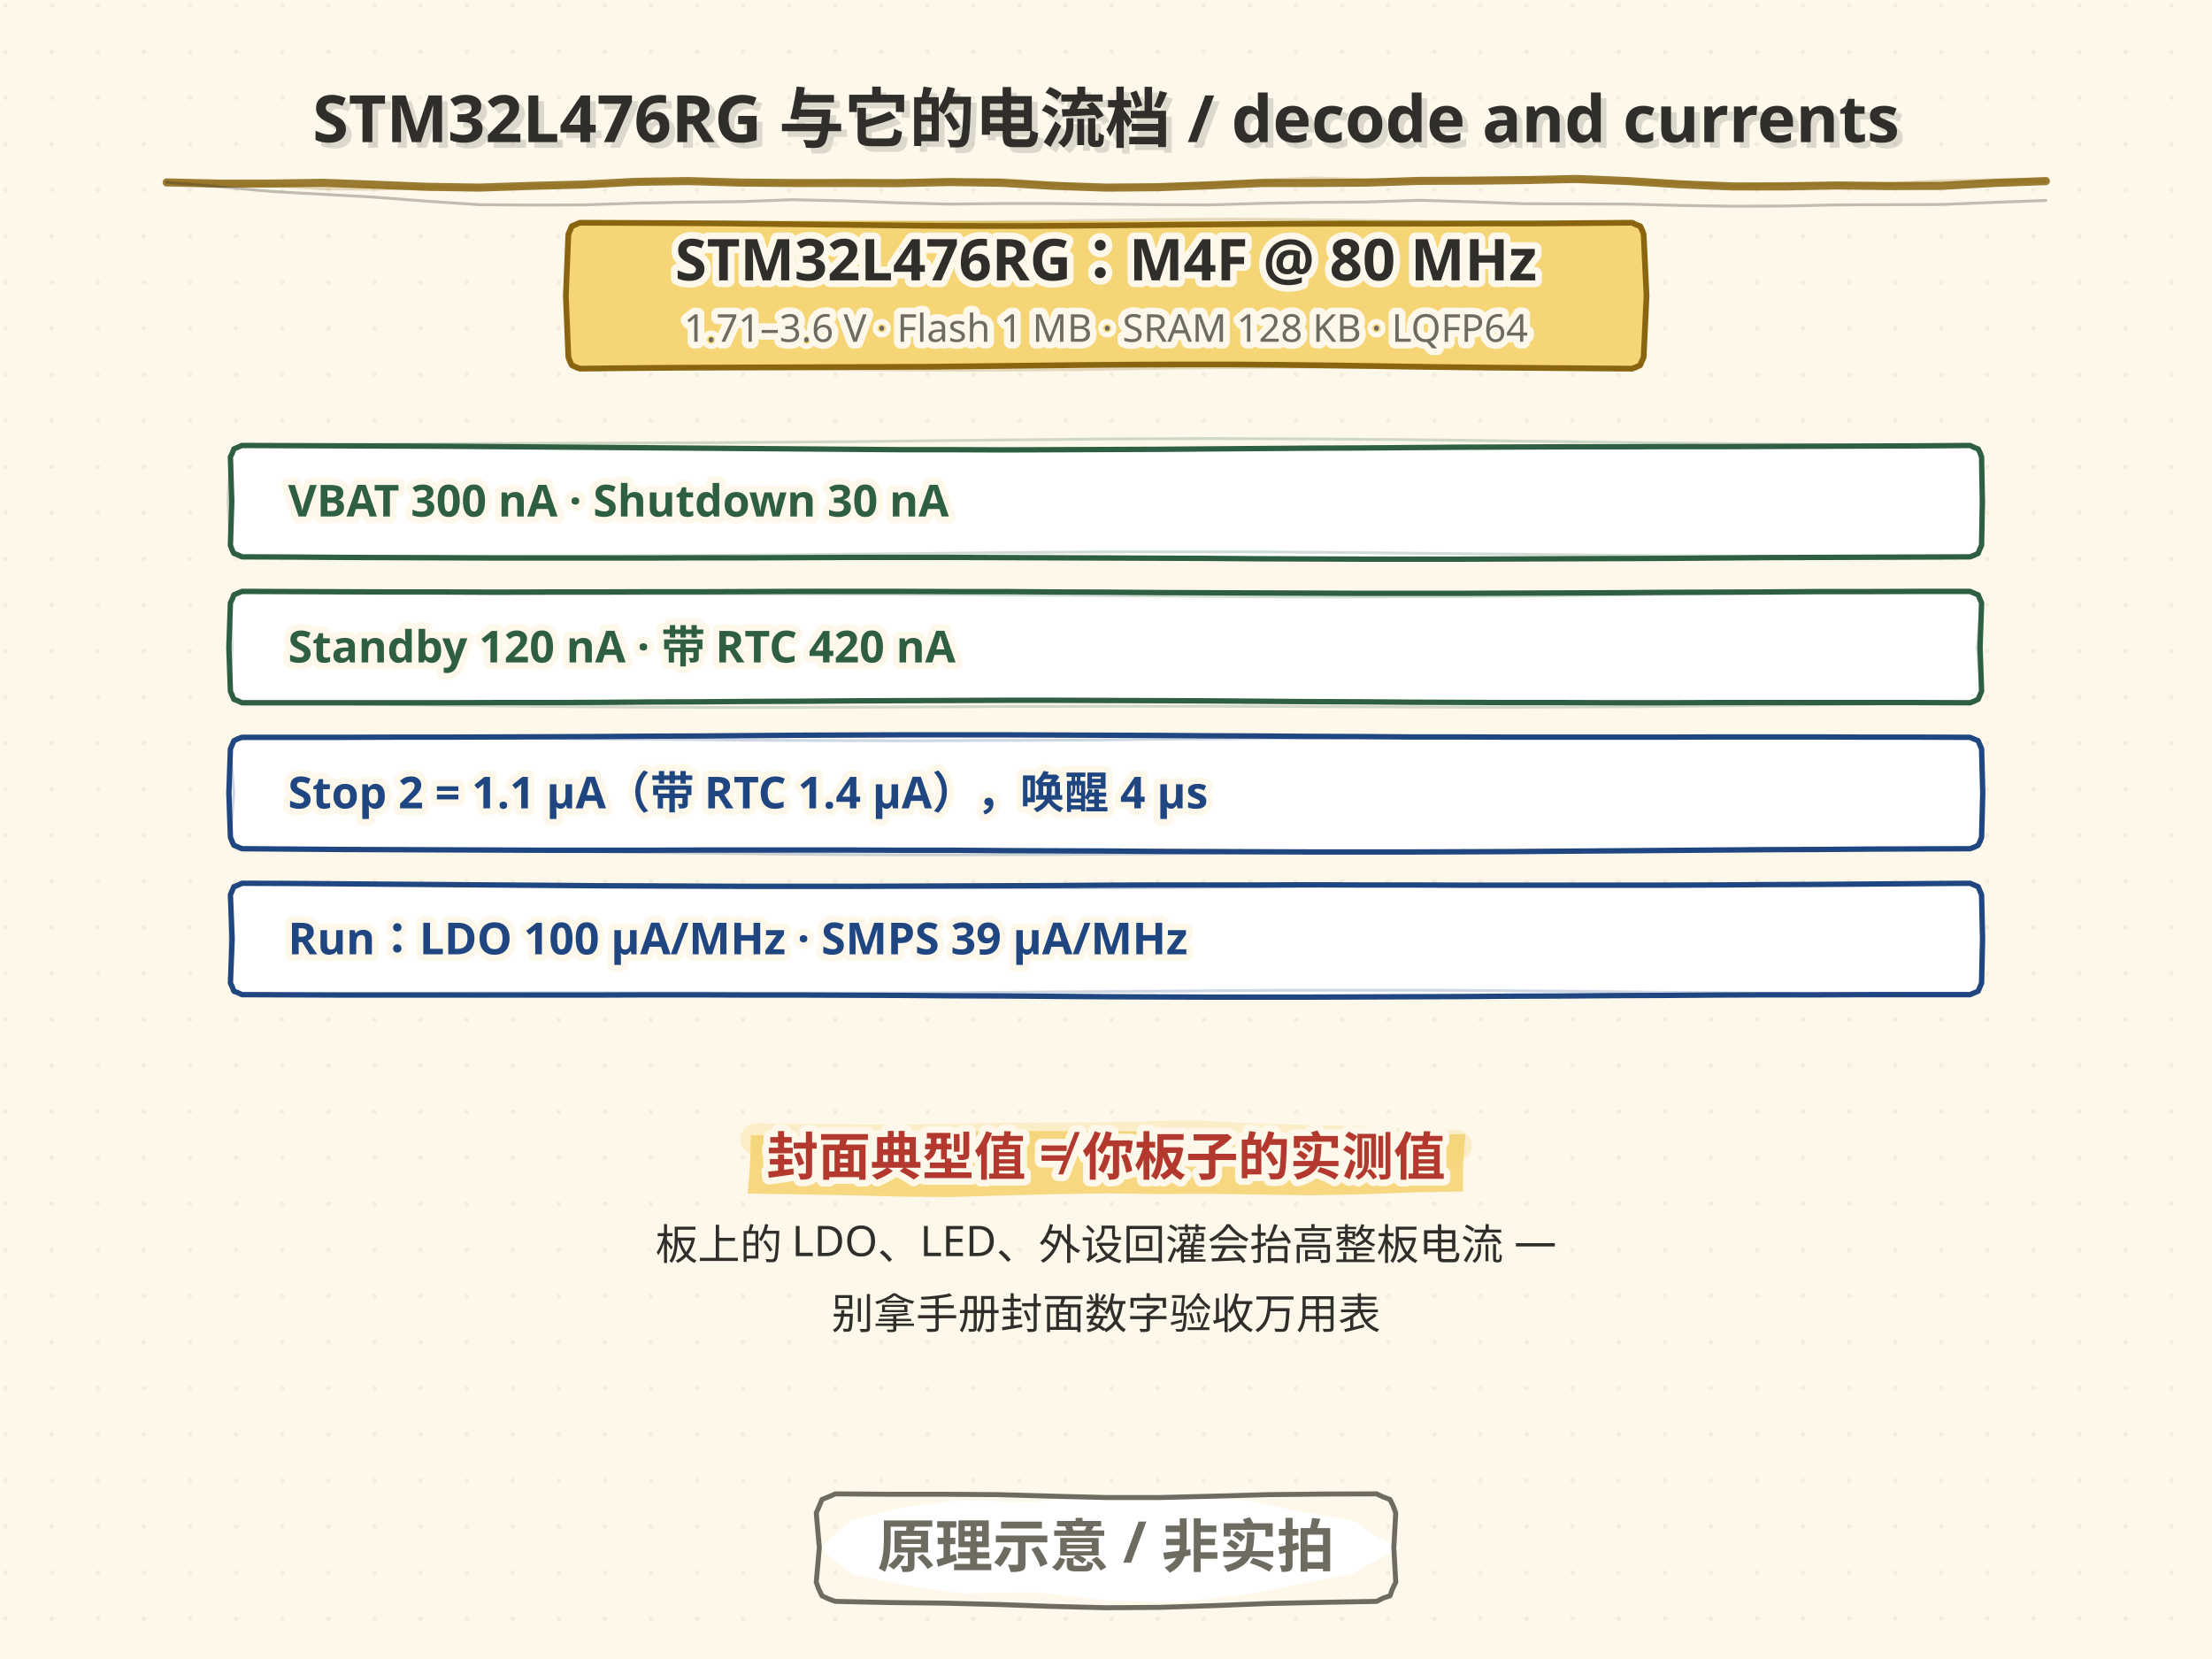
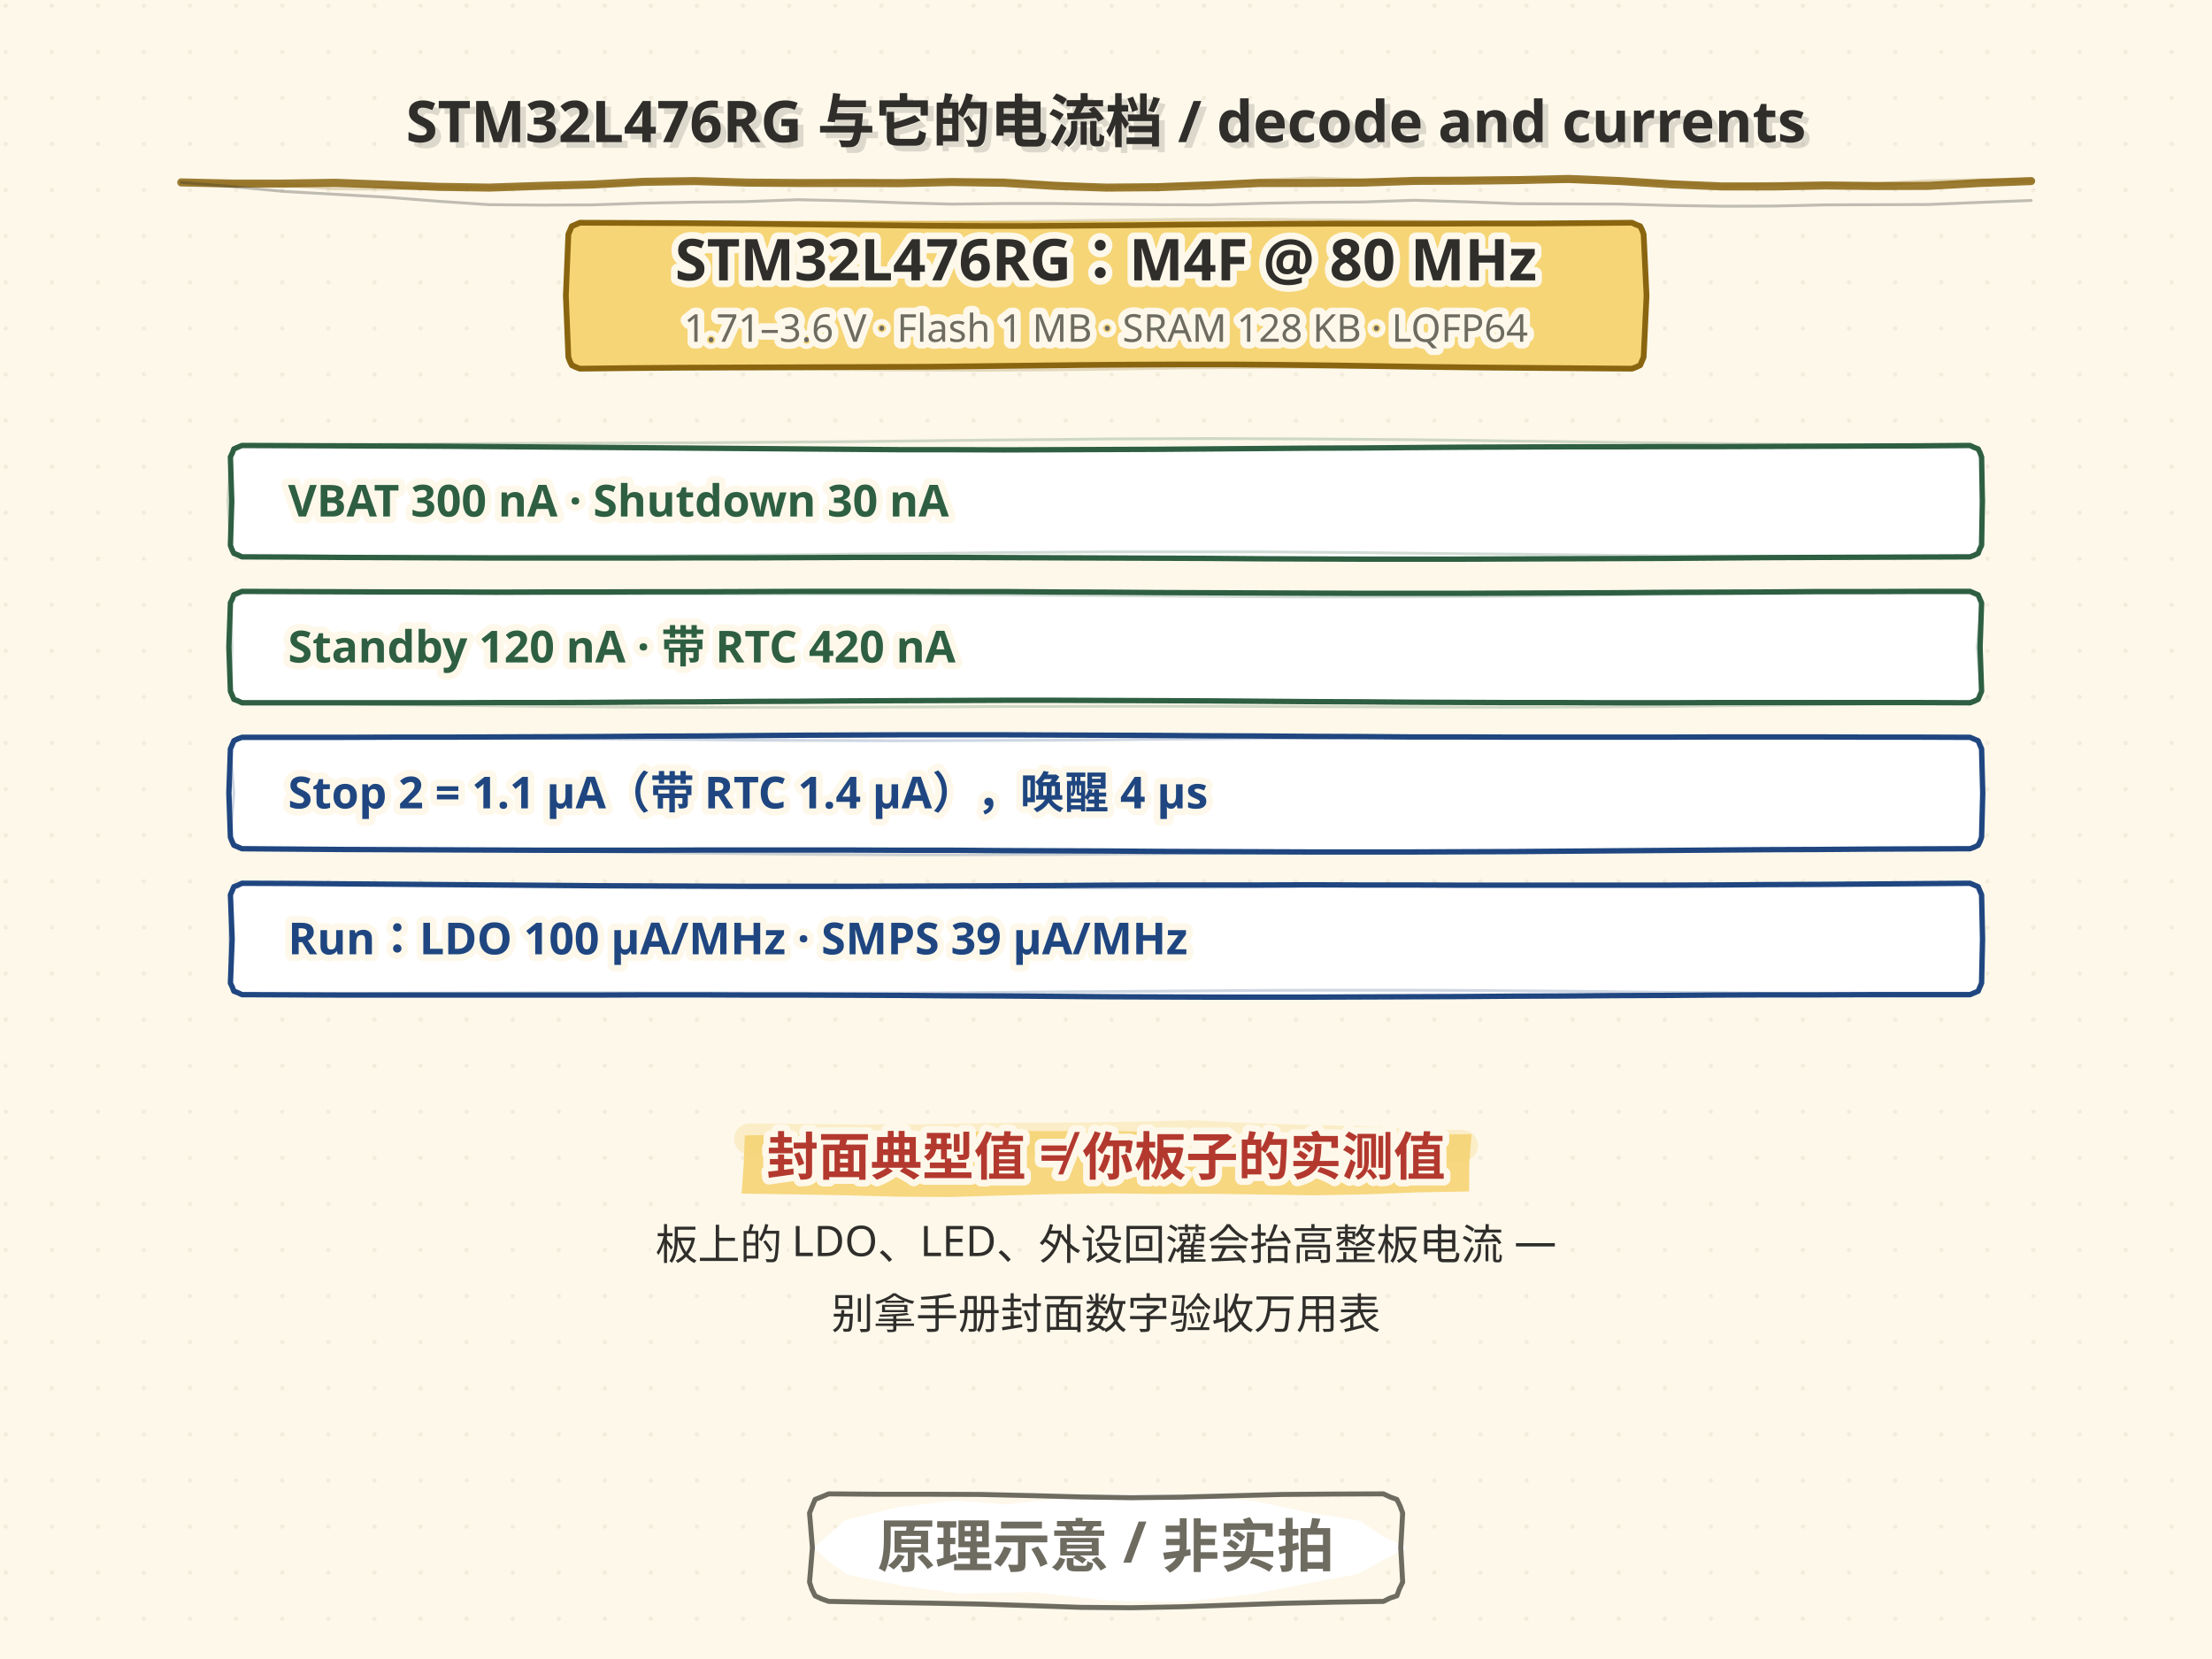
<svg xmlns="http://www.w3.org/2000/svg" width="1152" height="864" viewBox="0 0 1152 864">
  <style>text{dominant-baseline:alphabetic} .t-halo{paint-order:stroke;stroke:#FDF8EA;stroke-width:7px; stroke-linejoin:round}</style>
  <defs>
    <pattern id="dotgrid" width="24" height="24" patternUnits="userSpaceOnUse">
      <circle cx="3" cy="3" r="1.1" fill="#DED4BE" />
    </pattern>
  </defs>
  <rect width="1152" height="864" fill="#FDF8EA" />
  <rect width="1152" height="864" fill="url(#dotgrid)" opacity="0.36" />
  <path d="M296.0 124.0 L297.1 121.1 L298.3 118.3 L298.3 118.3 L301.2 117.2 L304.0 116.0 L304.0 116.0 L331.2 115.8 L358.4 115.5 L385.6 115.3 L412.8 115.1 L440.0 115.0 L467.2 115.0 L494.4 115.1 L521.6 115.2 L548.8 115.3 L576.0 115.3 L603.2 115.2 L630.4 115.2 L657.6 115.1 L684.8 115.0 L712.0 115.0 L739.2 115.1 L766.4 115.3 L793.6 115.5 L820.8 115.8 L848.0 116.0 L848.0 116.0 L850.8 117.3 L853.7 118.3 L853.7 118.3 L855.0 121.1 L856.0 124.0 L856.0 124.0 L856.4 154.0 L856.0 184.0 L856.0 184.0 L854.8 186.8 L853.7 189.7 L853.7 189.7 L850.8 190.8 L848.0 192.0 L848.0 192.0 L820.8 191.9 L793.6 191.9 L766.4 191.9 L739.2 191.8 L712.0 191.7 L684.8 191.5 L657.6 191.2 L630.4 191.0 L603.2 190.9 L576.0 190.8 L548.8 190.9 L521.6 191.0 L494.4 191.3 L467.2 191.5 L440.0 191.7 L412.8 191.8 L385.6 191.9 L358.4 191.9 L331.2 191.9 L304.0 192.0 L304.0 192.0 L301.1 190.9 L298.3 189.7 L298.3 189.7 L297.2 186.8 L296.0 184.0 L296.0 184.0 L295.6 154.0 L296.0 124.0" fill="#F6D576" />
  <path d="M296.0 122.0 L296.9 119.9 L297.8 117.8 L297.8 117.8 L299.9 116.9 L302.0 116.0 L302.0 116.0 L328.1 116.1 L354.2 116.2 L380.3 116.4 L406.4 116.7 L432.5 117.0 L458.6 117.3 L484.7 117.6 L510.8 117.7 L536.9 117.7 L563.0 117.5 L589.0 117.3 L615.1 117.0 L641.2 116.8 L667.3 116.6 L693.4 116.5 L719.5 116.5 L745.6 116.5 L771.7 116.4 L797.8 116.4 L823.9 116.2 L850.0 116.0 L850.0 116.0 L852.1 117.0 L854.2 117.8 L854.2 117.8 L855.2 119.8 L856.0 122.0 L856.0 122.0 L857.5 154.0 L856.0 186.0 L856.0 186.0 L855.1 188.1 L854.2 190.2 L854.2 190.2 L852.1 191.2 L850.0 192.0 L850.0 192.0 L823.9 191.8 L797.8 191.6 L771.7 191.4 L745.6 191.1 L719.5 190.7 L693.4 190.3 L667.3 190.0 L641.2 189.8 L615.1 189.8 L589.0 189.9 L563.0 190.1 L536.9 190.4 L510.8 190.7 L484.7 191.0 L458.6 191.1 L432.5 191.2 L406.4 191.3 L380.3 191.4 L354.2 191.5 L328.1 191.7 L302.0 192.0 L302.0 192.0 L299.9 191.2 L297.8 190.2 L297.8 190.2 L296.8 188.2 L296.0 186.0 L296.0 186.0 L294.7 154.0 L296.0 122.0" fill="none" stroke="#8A6510" stroke-width="3.0" stroke-linecap="round" stroke-linejoin="round" opacity="1.0" />
  <path d="M296.0 122.0 L296.9 119.9 L297.8 117.8 L297.8 117.8 L299.9 116.9 L302.0 116.0 L302.0 116.0 L328.1 115.8 L354.2 115.7 L380.3 115.7 L406.4 115.7 L432.5 115.9 L458.6 115.9 L484.7 115.8 L510.8 115.6 L536.9 115.3 L563.0 114.9 L589.0 114.6 L615.1 114.3 L641.2 114.2 L667.3 114.3 L693.4 114.6 L719.5 115.0 L745.6 115.3 L771.7 115.7 L797.8 115.9 L823.9 116.0 L850.0 116.0 L850.0 116.0 L852.2 116.8 L854.2 117.8 L854.2 117.8 L855.2 119.8 L856.0 122.0 L856.0 122.0 L857.1 154.0 L856.0 186.0 L856.0 186.0 L855.2 188.1 L854.2 190.2 L854.2 190.2 L852.2 191.2 L850.0 192.0 L850.0 192.0 L823.9 192.1 L797.8 192.0 L771.7 191.9 L745.6 191.7 L719.5 191.4 L693.4 191.3 L667.3 191.2 L641.2 191.4 L615.1 191.6 L589.0 192.0 L563.0 192.4 L536.9 192.6 L510.8 192.8 L484.7 192.7 L458.6 192.6 L432.5 192.3 L406.4 192.1 L380.3 191.9 L354.2 191.8 L328.1 191.9 L302.0 192.0 L302.0 192.0 L299.9 191.1 L297.8 190.2 L297.8 190.2 L296.8 188.1 L296.0 186.0 L296.0 186.0 L294.9 154.0 L296.0 122.0" fill="none" stroke="#8A6510" stroke-width="1.56" stroke-linecap="round" stroke-linejoin="round" opacity="0.22" />
  <text x="576.0" y="146" font-family="'Segoe Print','STKaiti','KaiTi','Microsoft YaHei','PingFang SC',sans-serif" font-size="30" font-weight="bold" text-anchor="middle" fill="#2F2E2B" class="t-halo">STM32L476RG：M4F @ 80 MHz</text>
  <text x="576.0" y="178" font-family="'Segoe Print','STKaiti','KaiTi','Microsoft YaHei','PingFang SC',sans-serif" font-size="20" text-anchor="middle" fill="#6E6B60" class="t-halo">1.71–3.6 V · Flash 1 MB · SRAM 128 KB · LQFP64</text>
  <path d="M120.0 238.0 L121.0 235.9 L121.8 233.8 L121.8 233.8 L123.9 232.9 L126.0 232.0 L126.0 232.0 L152.5 232.1 L178.9 232.2 L205.4 232.3 L231.9 232.4 L258.4 232.6 L284.8 232.8 L311.3 233.0 L337.8 233.2 L364.2 233.4 L390.7 233.6 L417.2 233.8 L443.6 234.0 L470.1 234.2 L496.6 234.2 L523.1 234.3 L549.5 234.2 L576.0 234.1 L602.5 234.0 L628.9 233.8 L655.4 233.6 L681.9 233.4 L708.4 233.3 L734.8 233.1 L761.3 232.9 L787.8 232.8 L814.2 232.7 L840.7 232.7 L867.2 232.6 L893.6 232.6 L920.1 232.5 L946.6 232.4 L973.1 232.3 L999.5 232.2 L1026.0 232.0 L1026.0 232.0 L1028.1 233.0 L1030.2 233.8 L1030.2 233.8 L1031.2 235.8 L1032.0 238.0 L1032.0 238.0 L1032.4 261.0 L1032.0 284.0 L1032.0 284.0 L1031.0 286.1 L1030.2 288.2 L1030.2 288.2 L1028.1 289.2 L1026.0 290.0 L1026.0 290.0 L999.5 290.1 L973.1 290.2 L946.6 290.3 L920.1 290.4 L893.6 290.6 L867.2 290.8 L840.7 290.9 L814.2 291.0 L787.8 291.1 L761.3 291.2 L734.8 291.2 L708.4 291.2 L681.9 291.1 L655.4 291.0 L628.9 290.8 L602.5 290.7 L576.0 290.6 L549.5 290.5 L523.1 290.4 L496.6 290.3 L470.1 290.3 L443.6 290.3 L417.2 290.4 L390.7 290.5 L364.2 290.5 L337.8 290.6 L311.3 290.6 L284.8 290.6 L258.4 290.6 L231.9 290.5 L205.4 290.4 L178.9 290.3 L152.5 290.1 L126.0 290.0 L126.0 290.0 L123.9 289.0 L121.8 288.2 L121.8 288.2 L120.8 286.2 L120.0 284.0 L120.0 284.0 L120.7 261.0 L120.0 238.0" fill="#FFFFFF" stroke="#2E5F42" stroke-width="2.8" stroke-linecap="round" stroke-linejoin="round" opacity="1.0" />
  <path d="M120.0 238.0 L120.7 235.8 L121.8 233.8 L121.8 233.8 L123.9 232.9 L126.0 232.0 L126.0 232.0 L152.5 231.7 L178.9 231.5 L205.4 231.3 L231.9 231.1 L258.4 231.0 L284.8 230.9 L311.3 230.8 L337.8 230.7 L364.2 230.6 L390.7 230.4 L417.2 230.2 L443.6 230.0 L470.1 229.7 L496.6 229.4 L523.1 229.1 L549.5 228.9 L576.0 228.6 L602.5 228.5 L628.9 228.4 L655.4 228.5 L681.9 228.6 L708.4 228.8 L734.8 229.0 L761.3 229.3 L787.8 229.7 L814.2 230.0 L840.7 230.4 L867.2 230.7 L893.6 231.0 L920.1 231.3 L946.6 231.5 L973.1 231.7 L999.5 231.8 L1026.0 232.0 L1026.0 232.0 L1028.0 233.1 L1030.2 233.8 L1030.2 233.8 L1031.2 235.9 L1032.0 238.0 L1032.0 238.0 L1033.1 261.0 L1032.0 284.0 L1032.0 284.0 L1031.2 286.1 L1030.2 288.2 L1030.2 288.2 L1028.1 289.2 L1026.0 290.0 L1026.0 290.0 L999.5 289.9 L973.1 289.8 L946.6 289.8 L920.1 289.7 L893.6 289.5 L867.2 289.4 L840.7 289.2 L814.2 288.9 L787.8 288.6 L761.3 288.4 L734.8 288.1 L708.4 287.8 L681.9 287.6 L655.4 287.4 L628.9 287.4 L602.5 287.4 L576.0 287.4 L549.5 287.6 L523.1 287.8 L496.6 288.1 L470.1 288.4 L443.6 288.6 L417.2 288.9 L390.7 289.1 L364.2 289.3 L337.8 289.4 L311.3 289.5 L284.8 289.5 L258.4 289.6 L231.9 289.6 L205.4 289.6 L178.9 289.7 L152.5 289.8 L126.0 290.0 L126.0 290.0 L123.8 289.3 L121.8 288.2 L121.8 288.2 L120.8 286.2 L120.0 284.0 L120.0 284.0 L118.7 261.0 L120.0 238.0" fill="none" stroke="#2E5F42" stroke-width="1.46" stroke-linecap="round" stroke-linejoin="round" opacity="0.22" />
  <text x="150" y="269" font-family="'Segoe Print','STKaiti','KaiTi','Microsoft YaHei','PingFang SC',sans-serif" font-size="23" font-weight="bold" fill="#2E5F42" class="t-halo">VBAT 300 nA · Shutdown 30 nA</text>
  <path d="M120.0 314.0 L121.0 311.9 L121.8 309.8 L121.8 309.8 L123.9 308.9 L126.0 308.0 L126.0 308.0 L152.5 308.1 L178.9 308.2 L205.4 308.3 L231.9 308.3 L258.4 308.4 L284.8 308.3 L311.3 308.3 L337.8 308.2 L364.2 308.2 L390.7 308.1 L417.2 308.0 L443.6 308.0 L470.1 308.0 L496.6 308.1 L523.1 308.1 L549.5 308.3 L576.0 308.4 L602.5 308.6 L628.9 308.7 L655.4 308.8 L681.9 308.9 L708.4 309.0 L734.8 309.0 L761.3 309.0 L787.8 308.9 L814.2 308.8 L840.7 308.7 L867.2 308.5 L893.6 308.4 L920.1 308.3 L946.6 308.1 L973.1 308.1 L999.5 308.0 L1026.0 308.0 L1026.0 308.0 L1028.1 308.9 L1030.2 309.8 L1030.2 309.8 L1031.1 311.9 L1032.0 314.0 L1032.0 314.0 L1031.2 337.0 L1032.0 360.0 L1032.0 360.0 L1031.1 362.1 L1030.2 364.2 L1030.2 364.2 L1028.1 365.2 L1026.0 366.0 L1026.0 366.0 L999.5 365.9 L973.1 365.9 L946.6 365.9 L920.1 365.9 L893.6 365.9 L867.2 366.0 L840.7 366.0 L814.2 365.9 L787.8 365.9 L761.3 365.8 L734.8 365.7 L708.4 365.5 L681.9 365.4 L655.4 365.2 L628.9 365.0 L602.5 364.9 L576.0 364.8 L549.5 364.7 L523.1 364.7 L496.6 364.8 L470.1 364.9 L443.6 365.0 L417.2 365.2 L390.7 365.3 L364.2 365.5 L337.8 365.6 L311.3 365.8 L284.8 365.9 L258.4 365.9 L231.9 366.0 L205.4 366.0 L178.9 366.0 L152.5 366.0 L126.0 366.0 L126.0 366.0 L123.9 365.0 L121.8 364.2 L121.8 364.2 L120.9 362.1 L120.0 360.0 L120.0 360.0 L119.2 337.0 L120.0 314.0" fill="#FFFFFF" stroke="#2E5F42" stroke-width="2.8" stroke-linecap="round" stroke-linejoin="round" opacity="1.0" />
  <path d="M120.0 314.0 L121.1 312.0 L121.8 309.8 L121.8 309.8 L123.9 308.9 L126.0 308.0 L126.0 308.0 L152.5 308.3 L178.9 308.6 L205.4 308.8 L231.9 309.0 L258.4 309.2 L284.8 309.3 L311.3 309.3 L337.8 309.3 L364.2 309.3 L390.7 309.3 L417.2 309.3 L443.6 309.4 L470.1 309.5 L496.6 309.6 L523.1 309.8 L549.5 310.0 L576.0 310.2 L602.5 310.4 L628.9 310.6 L655.4 310.8 L681.9 310.9 L708.4 310.9 L734.8 310.8 L761.3 310.7 L787.8 310.5 L814.2 310.2 L840.7 309.9 L867.2 309.5 L893.6 309.2 L920.1 308.9 L946.6 308.6 L973.1 308.4 L999.5 308.2 L1026.0 308.0 L1026.0 308.0 L1028.1 308.9 L1030.2 309.8 L1030.2 309.8 L1031.2 311.8 L1032.0 314.0 L1032.0 314.0 L1029.6 337.0 L1032.0 360.0 L1032.0 360.0 L1031.2 362.2 L1030.2 364.2 L1030.2 364.2 L1028.1 365.0 L1026.0 366.0 L1026.0 366.0 L999.5 366.3 L973.1 366.6 L946.6 367.0 L920.1 367.3 L893.6 367.6 L867.2 367.9 L840.7 368.1 L814.2 368.2 L787.8 368.3 L761.3 368.3 L734.8 368.2 L708.4 368.1 L681.9 368.0 L655.4 367.9 L628.9 367.8 L602.5 367.8 L576.0 367.8 L549.5 367.9 L523.1 367.9 L496.6 368.1 L470.1 368.2 L443.6 368.3 L417.2 368.4 L390.7 368.4 L364.2 368.4 L337.8 368.3 L311.3 368.1 L284.8 367.9 L258.4 367.6 L231.9 367.3 L205.4 367.0 L178.9 366.6 L152.5 366.3 L126.0 366.0 L126.0 366.0 L123.8 365.2 L121.8 364.2 L121.8 364.2 L120.8 362.1 L120.0 360.0 L120.0 360.0 L120.9 337.0 L120.0 314.0" fill="none" stroke="#2E5F42" stroke-width="1.46" stroke-linecap="round" stroke-linejoin="round" opacity="0.22" />
  <text x="150" y="345" font-family="'Segoe Print','STKaiti','KaiTi','Microsoft YaHei','PingFang SC',sans-serif" font-size="23" font-weight="bold" fill="#2E5F42" class="t-halo">Standby 120 nA · 带 RTC 420 nA</text>
  <path d="M120.0 390.0 L120.9 387.9 L121.8 385.8 L121.8 385.8 L123.8 384.8 L126.0 384.0 L126.0 384.0 L152.5 384.0 L178.9 384.0 L205.4 383.9 L231.9 383.9 L258.4 383.8 L284.8 383.7 L311.3 383.6 L337.8 383.4 L364.2 383.3 L390.7 383.1 L417.2 382.9 L443.6 382.8 L470.1 382.7 L496.6 382.7 L523.1 382.7 L549.5 382.8 L576.0 382.9 L602.5 383.0 L628.9 383.2 L655.4 383.3 L681.9 383.5 L708.4 383.6 L734.8 383.8 L761.3 383.8 L787.8 383.9 L814.2 383.9 L840.7 383.9 L867.2 383.9 L893.6 383.8 L920.1 383.8 L946.6 383.8 L973.1 383.9 L999.5 383.9 L1026.0 384.0 L1026.0 384.0 L1028.1 384.9 L1030.2 385.8 L1030.2 385.8 L1031.1 387.9 L1032.0 390.0 L1032.0 390.0 L1032.6 413.0 L1032.0 436.0 L1032.0 436.0 L1031.2 438.2 L1030.2 440.2 L1030.2 440.2 L1028.2 441.2 L1026.0 442.0 L1026.0 442.0 L999.5 442.1 L973.1 442.2 L946.6 442.4 L920.1 442.5 L893.6 442.7 L867.2 442.9 L840.7 443.1 L814.2 443.3 L787.8 443.5 L761.3 443.6 L734.8 443.7 L708.4 443.7 L681.9 443.7 L655.4 443.6 L628.9 443.5 L602.5 443.4 L576.0 443.2 L549.5 443.1 L523.1 443.0 L496.6 442.8 L470.1 442.8 L443.6 442.7 L417.2 442.7 L390.7 442.7 L364.2 442.7 L337.8 442.8 L311.3 442.8 L284.8 442.8 L258.4 442.7 L231.9 442.6 L205.4 442.5 L178.9 442.4 L152.5 442.2 L126.0 442.0 L126.0 442.0 L123.9 441.1 L121.8 440.2 L121.8 440.2 L120.8 438.1 L120.0 436.0 L120.0 436.0 L119.2 413.0 L120.0 390.0" fill="#FFFFFF" stroke="#1F4680" stroke-width="2.8" stroke-linecap="round" stroke-linejoin="round" opacity="1.0" />
  <path d="M120.0 390.0 L120.9 387.9 L121.8 385.8 L121.8 385.8 L124.0 385.1 L126.0 384.0 L126.0 384.0 L152.5 384.0 L178.9 384.0 L205.4 384.1 L231.9 384.2 L258.4 384.4 L284.8 384.6 L311.3 384.8 L337.8 385.0 L364.2 385.2 L390.7 385.5 L417.2 385.6 L443.6 385.7 L470.1 385.8 L496.6 385.7 L523.1 385.6 L549.5 385.5 L576.0 385.3 L602.5 385.0 L628.9 384.8 L655.4 384.6 L681.9 384.4 L708.4 384.2 L734.8 384.1 L761.3 384.1 L787.8 384.1 L814.2 384.2 L840.7 384.2 L867.2 384.3 L893.6 384.3 L920.1 384.4 L946.6 384.3 L973.1 384.3 L999.5 384.2 L1026.0 384.0 L1026.0 384.0 L1028.0 385.1 L1030.2 385.8 L1030.2 385.8 L1031.1 387.9 L1032.0 390.0 L1032.0 390.0 L1033.0 413.0 L1032.0 436.0 L1032.0 436.0 L1030.9 438.0 L1030.2 440.2 L1030.2 440.2 L1028.1 441.0 L1026.0 442.0 L1026.0 442.0 L999.5 442.3 L973.1 442.5 L946.6 442.7 L920.1 442.9 L893.6 443.0 L867.2 443.0 L840.7 443.1 L814.2 443.1 L787.8 443.2 L761.3 443.3 L734.8 443.4 L708.4 443.6 L681.9 443.8 L655.4 444.0 L628.9 444.3 L602.5 444.6 L576.0 444.8 L549.5 445.0 L523.1 445.1 L496.6 445.2 L470.1 445.2 L443.6 445.1 L417.2 444.9 L390.7 444.6 L364.2 444.3 L337.8 444.0 L311.3 443.6 L284.8 443.3 L258.4 443.0 L231.9 442.7 L205.4 442.5 L178.9 442.3 L152.5 442.2 L126.0 442.0 L126.0 442.0 L123.8 441.3 L121.8 440.2 L121.8 440.2 L120.9 438.1 L120.0 436.0 L120.0 436.0 L121.8 413.0 L120.0 390.0" fill="none" stroke="#1F4680" stroke-width="1.46" stroke-linecap="round" stroke-linejoin="round" opacity="0.22" />
  <text x="150" y="421" font-family="'Segoe Print','STKaiti','KaiTi','Microsoft YaHei','PingFang SC',sans-serif" font-size="23" font-weight="bold" fill="#1F4680" class="t-halo">Stop 2 = 1.1 µA（带 RTC 1.4 µA），唤醒 4 µs</text>
  <path d="M120.0 466.0 L120.9 463.9 L121.8 461.8 L121.8 461.8 L123.9 461.0 L126.0 460.0 L126.0 460.0 L152.5 460.1 L178.9 460.3 L205.4 460.5 L231.9 460.7 L258.4 460.9 L284.8 461.1 L311.3 461.3 L337.8 461.4 L364.2 461.5 L390.7 461.6 L417.2 461.6 L443.6 461.6 L470.1 461.5 L496.6 461.4 L523.1 461.3 L549.5 461.2 L576.0 461.0 L602.5 460.9 L628.9 460.9 L655.4 460.9 L681.9 460.8 L708.4 460.9 L734.8 460.9 L761.3 461.0 L787.8 461.0 L814.2 461.0 L840.7 461.0 L867.2 461.0 L893.6 460.9 L920.1 460.7 L946.6 460.6 L973.1 460.4 L999.5 460.2 L1026.0 460.0 L1026.0 460.0 L1028.1 460.9 L1030.2 461.8 L1030.2 461.8 L1031.1 463.9 L1032.0 466.0 L1032.0 466.0 L1032.5 489.0 L1032.0 512.0 L1032.0 512.0 L1031.1 514.1 L1030.2 516.2 L1030.2 516.2 L1028.1 517.1 L1026.0 518.0 L1026.0 518.0 L999.5 518.0 L973.1 518.0 L946.6 518.1 L920.1 518.1 L893.6 518.2 L867.2 518.4 L840.7 518.5 L814.2 518.7 L787.8 518.8 L761.3 519.0 L734.8 519.1 L708.4 519.2 L681.9 519.3 L655.4 519.3 L628.9 519.3 L602.5 519.2 L576.0 519.1 L549.5 518.9 L523.1 518.7 L496.6 518.6 L470.1 518.4 L443.6 518.3 L417.2 518.2 L390.7 518.2 L364.2 518.1 L337.8 518.1 L311.3 518.2 L284.8 518.2 L258.4 518.2 L231.9 518.2 L205.4 518.2 L178.9 518.2 L152.5 518.1 L126.0 518.0 L126.0 518.0 L123.9 517.0 L121.8 516.2 L121.8 516.2 L121.0 514.1 L120.0 512.0 L120.0 512.0 L120.9 489.0 L120.0 466.0" fill="#FFFFFF" stroke="#1F4680" stroke-width="2.8" stroke-linecap="round" stroke-linejoin="round" opacity="1.0" />
  <path d="M120.0 466.0 L121.0 463.9 L121.8 461.8 L121.8 461.8 L123.9 461.0 L126.0 460.0 L126.0 460.0 L152.5 460.1 L178.9 460.1 L205.4 460.2 L231.9 460.2 L258.4 460.3 L284.8 460.4 L311.3 460.6 L337.8 460.8 L364.2 461.0 L390.7 461.3 L417.2 461.6 L443.6 461.8 L470.1 462.1 L496.6 462.3 L523.1 462.4 L549.5 462.4 L576.0 462.4 L602.5 462.3 L628.9 462.1 L655.4 461.9 L681.9 461.6 L708.4 461.3 L734.8 461.1 L761.3 460.8 L787.8 460.6 L814.2 460.5 L840.7 460.4 L867.2 460.3 L893.6 460.3 L920.1 460.3 L946.6 460.2 L973.1 460.2 L999.5 460.1 L1026.0 460.0 L1026.0 460.0 L1028.2 460.8 L1030.2 461.8 L1030.2 461.8 L1031.3 463.8 L1032.0 466.0 L1032.0 466.0 L1032.9 489.0 L1032.0 512.0 L1032.0 512.0 L1031.2 514.1 L1030.2 516.2 L1030.2 516.2 L1028.1 517.1 L1026.0 518.0 L1026.0 518.0 L999.5 517.9 L973.1 517.7 L946.6 517.5 L920.1 517.3 L893.6 517.0 L867.2 516.8 L840.7 516.5 L814.2 516.2 L787.8 516.0 L761.3 515.8 L734.8 515.7 L708.4 515.7 L681.9 515.7 L655.4 515.8 L628.9 516.0 L602.5 516.2 L576.0 516.4 L549.5 516.6 L523.1 516.8 L496.6 517.0 L470.1 517.1 L443.6 517.2 L417.2 517.2 L390.7 517.2 L364.2 517.1 L337.8 517.1 L311.3 517.0 L284.8 517.0 L258.4 517.1 L231.9 517.2 L205.4 517.3 L178.9 517.5 L152.5 517.7 L126.0 518.0 L126.0 518.0 L123.9 517.2 L121.8 516.2 L121.8 516.2 L120.9 514.1 L120.0 512.0 L120.0 512.0 L119.6 489.0 L120.0 466.0" fill="none" stroke="#1F4680" stroke-width="1.46" stroke-linecap="round" stroke-linejoin="round" opacity="0.22" />
  <text x="150" y="497" font-family="'Segoe Print','STKaiti','KaiTi','Microsoft YaHei','PingFang SC',sans-serif" font-size="23" font-weight="bold" fill="#1F4680" class="t-halo">Run：LDO 100 µA/MHz · SMPS 39 µA/MHz</text>
-   <path d="M391.1 591.3 L417.5 590.8 L443.9 590.8 L470.3 590.4 L496.8 589.5 L523.2 589.0 L549.6 589.1 L576.0 588.9 L576.0 588.9 L602.7 589.6 L629.5 589.9 L656.2 590.6 L682.9 591.5 L709.7 591.4 L736.4 590.9 L763.2 590.7 L763.2 590.7 L762.0 605.6 L761.9 620.5 L761.9 620.5 L735.3 621.0 L708.8 622.0 L682.2 622.5 L655.7 622.1 L629.1 621.7 L602.6 621.8 L576.0 621.5 L576.0 621.5 L549.3 621.9 L522.7 622.6 L496.0 623.4 L469.4 623.2 L442.7 622.5 L416.0 622.0 L389.4 621.6 L389.4 621.6 L390.6 606.5 L391.1 591.3" fill="#F6D576" opacity="0.92" />
-   <path d="M393.7 593.2 L422.1 593.5 L450.5 593.8 L478.8 593.7 L507.2 593.2 L535.6 592.8 L563.9 592.7 L592.3 592.3 L620.7 591.6 L620.7 591.6 L648.2 593.0 L675.7 593.9 L703.3 594.5 L730.8 595.9 L758.4 596.7" fill="none" stroke="#F6D576" stroke-width="16.3" stroke-linecap="round" opacity="0.30" />
+   <path d="M387.9 591.3 L414.7 590.8 L441.6 590.8 L468.5 590.4 L495.4 589.5 L522.2 589.0 L549.1 589.1 L576.0 588.9 L576.0 588.9 L603.2 589.6 L630.4 589.9 L657.6 590.6 L684.8 591.5 L712.0 591.4 L739.2 590.9 L766.4 590.7 L766.4 590.7 L765.2 605.6 L765.1 620.5 L765.1 620.5 L738.1 621.0 L711.1 622.0 L684.1 622.5 L657.1 622.1 L630.0 621.7 L603.0 621.8 L576.0 621.5 L576.0 621.5 L548.9 621.9 L521.8 622.6 L494.6 623.4 L467.5 623.2 L440.4 622.5 L413.3 622.0 L386.2 621.6 L386.2 621.6 L387.3 606.5 L387.9 591.3" fill="#F6D576" opacity="0.92" />
+   <path d="M390.5 593.2 L419.4 593.5 L448.2 593.8 L477.1 593.7 L506.0 593.2 L534.8 592.8 L563.7 592.7 L592.6 592.3 L621.4 591.6 L621.4 591.6 L649.5 593.0 L677.5 593.9 L705.5 594.5 L733.6 595.9 L761.6 596.7" fill="none" stroke="#F6D576" stroke-width="16.3" stroke-linecap="round" opacity="0.30" />
  <text x="576.0" y="612" font-family="'Segoe Print','STKaiti','KaiTi','Microsoft YaHei','PingFang SC',sans-serif" font-size="27" font-weight="bold" text-anchor="middle" fill="#B3392F" class="t-halo">封面典型值 ≠ 你板子的实测值</text>
  <text x="576.0" y="656" font-family="'Segoe Print','STKaiti','KaiTi','Microsoft YaHei','PingFang SC',sans-serif" font-size="22" text-anchor="middle" fill="#2F2E2B" class="t-halo">板上的 LDO、LED、外设回灌会抬高整板电流 —</text>
  <text x="576.0" y="692" font-family="'Segoe Print','STKaiti','KaiTi','Microsoft YaHei','PingFang SC',sans-serif" font-size="22" text-anchor="middle" fill="#2F2E2B" class="t-halo">别拿手册封面数字验收万用表</text>
-   <text x="579.0" y="77" font-family="'Segoe Print','STKaiti','KaiTi','Microsoft YaHei','PingFang SC',sans-serif" font-size="34" font-weight="bold" text-anchor="middle" fill="#2F2E2B" opacity="0.16">STM32L476RG 与它的电流档 / decode and currents</text>
-   <text x="576.0" y="74" font-family="'Segoe Print','STKaiti','KaiTi','Microsoft YaHei','PingFang SC',sans-serif" font-size="34" font-weight="bold" text-anchor="middle" fill="#2F2E2B">STM32L476RG 与它的电流档 / decode and currents</text>
-   <path d="M86.8 95.0 L113.9 95.6 L141.1 95.6 L168.3 95.2 L195.4 96.2 L222.5 97.3 L249.7 97.7 L249.7 97.7 L276.9 96.8 L304.1 96.1 L331.2 94.7 L358.4 94.3 L385.6 95.1 L412.8 95.3 L412.8 95.3 L440.0 95.3 L467.2 95.4 L494.4 94.8 L521.6 95.2 L548.8 96.8 L576.0 97.7 L576.0 97.7 L603.2 97.5 L630.4 96.5 L657.6 95.3 L684.8 95.3 L712.0 95.1 L739.2 94.2 L739.2 94.2 L766.4 94.1 L793.6 93.8 L820.8 93.2 L848.0 94.3 L875.1 96.0 L902.3 97.1 L902.3 97.1 L929.5 97.1 L956.7 96.6 L983.9 96.9 L1011.1 96.8 L1038.3 95.3 L1065.5 94.3" fill="none" stroke="#8A6510" stroke-width="4.2" stroke-linecap="round" stroke-linejoin="round" opacity="0.85" />
-   <path d="M86.8 95.0 L113.9 95.4 L141.1 96.2 L168.2 98.0 L195.4 98.2 L222.5 97.4 L249.7 97.7 L249.7 97.7 L276.9 97.1 L304.1 96.6 L331.2 94.8 L358.4 94.3 L385.6 95.3 L412.8 95.3 L412.8 95.3 L440.1 94.1 L467.3 94.4 L494.5 94.2 L521.7 93.8 L548.8 95.6 L576.0 97.7 L576.0 97.7 L603.2 96.5 L630.4 95.9 L657.5 94.1 L684.7 93.0 L711.9 93.9 L739.2 94.2 L739.2 94.2 L766.4 93.1 L793.6 92.9 L820.8 94.3 L847.9 94.7 L875.1 95.1 L902.3 97.1 L902.3 97.1 L929.5 95.8 L956.7 95.8 L983.9 96.0 L1011.1 94.5 L1038.3 93.9 L1065.5 94.3" fill="none" stroke="#8A6510" stroke-width="2.18" stroke-linecap="round" stroke-linejoin="round" opacity="0.22" />
-   <path d="M86.8 95.0 L113.9 97.2 L141.0 99.7 L168.2 101.2 L195.4 102.7 L222.5 104.8 L249.7 106.6 L249.7 106.6 L276.9 106.8 L304.1 106.7 L331.3 105.8 L358.5 105.3 L385.7 105.0 L412.8 104.0 L412.8 104.0 L440.0 104.6 L467.2 105.6 L494.4 106.3 L521.6 106.0 L548.8 106.0 L576.0 106.3 L576.0 106.3 L603.2 106.6 L630.4 106.7 L657.6 105.9 L684.8 105.4 L712.0 105.2 L739.2 104.3 L739.2 104.3 L766.3 105.1 L793.5 106.1 L820.7 106.2 L847.9 106.3 L875.1 107.0 L902.3 107.4 L902.3 107.4 L929.5 107.3 L956.7 106.7 L983.9 106.6 L1011.1 106.5 L1038.3 105.4 L1065.5 104.4" fill="none" stroke="#2F2E2B" stroke-width="1.5" stroke-linecap="round" stroke-linejoin="round" opacity="0.3" />
-   <path d="M729.2 806.0 L716.6 812.7 L704.2 819.7 L704.2 819.7 L677.6 824.8 L651.0 830.1 L651.0 830.1 L613.6 834.5 L576.0 833.5 L576.0 833.5 L538.9 829.2 L501.6 829.9 L501.6 829.9 L472.8 825.9 L444.4 820.1 L444.4 820.1 L435.5 813.5 L427.3 806.0 L427.3 806.0 L435.3 799.0 L443.1 791.8 L443.1 791.8 L471.0 784.8 L499.6 781.4 L499.6 781.4 L537.9 782.3 L576.0 778.4 L576.0 778.4 L613.9 778.3 L651.6 781.7 L651.6 781.7 L678.4 787.6 L705.4 792.1 L705.4 792.1 L716.7 800.1 L729.2 806.0" fill="#FFFFFF" />
-   <path d="M425.1 788.0 L426.6 784.5 L428.1 780.9 L428.1 780.9 L431.6 779.5 L435.1 778.0 L435.1 778.0 L463.3 778.2 L491.5 778.2 L519.7 778.4 L547.8 779.2 L576.0 779.9 L604.2 779.9 L632.3 779.2 L660.5 778.4 L688.7 778.1 L716.9 778.0 L716.9 778.0 L720.3 779.6 L723.9 780.9 L723.9 780.9 L725.6 784.4 L726.9 788.0 L726.9 788.0 L725.9 806.0 L726.9 824.0 L726.9 824.0 L725.2 827.5 L723.9 831.1 L723.9 831.1 L720.3 832.3 L716.9 834.0 L716.9 834.0 L688.7 834.5 L660.5 835.1 L632.3 836.2 L604.2 837.1 L576.0 837.3 L547.8 836.6 L519.7 835.6 L491.5 834.9 L463.3 834.6 L435.1 834.0 L435.1 834.0 L431.5 832.7 L428.1 831.1 L428.1 831.1 L426.4 827.6 L425.1 824.0 L425.1 824.0 L426.7 806.0 L425.1 788.0" fill="none" stroke="#6E6B60" stroke-width="2.6" stroke-linecap="round" stroke-linejoin="round" opacity="1.0" />
+   <text x="579.0" y="77" font-family="'Segoe Print','STKaiti','KaiTi','Microsoft YaHei','PingFang SC',sans-serif" font-size="30" font-weight="bold" text-anchor="middle" fill="#2F2E2B" opacity="0.16">STM32L476RG 与它的电流档 / decode and currents</text>
+   <text x="576.0" y="74" font-family="'Segoe Print','STKaiti','KaiTi','Microsoft YaHei','PingFang SC',sans-serif" font-size="30" font-weight="bold" text-anchor="middle" fill="#2F2E2B">STM32L476RG 与它的电流档 / decode and currents</text>
+   <path d="M94.4 95.0 L121.1 95.6 L147.9 95.6 L174.6 95.2 L201.3 96.2 L228.0 97.3 L254.8 97.7 L254.8 97.7 L281.5 96.8 L308.3 96.1 L335.1 94.7 L361.8 94.3 L388.6 95.1 L415.4 95.3 L415.4 95.3 L442.2 95.3 L468.9 95.4 L495.7 94.8 L522.5 95.2 L549.2 96.8 L576.0 97.7 L576.0 97.7 L602.8 97.5 L629.5 96.5 L656.3 95.3 L683.1 95.3 L709.9 95.1 L736.6 94.2 L736.6 94.2 L763.4 94.1 L790.2 93.8 L817.0 93.2 L843.7 94.3 L870.5 96.0 L897.2 97.1 L897.2 97.1 L924.0 97.1 L950.8 96.6 L977.6 96.9 L1004.3 96.8 L1031.1 95.3 L1057.8 94.3" fill="none" stroke="#8A6510" stroke-width="4.2" stroke-linecap="round" stroke-linejoin="round" opacity="0.85" />
+   <path d="M94.4 95.0 L121.2 95.4 L147.9 96.2 L174.6 98.0 L201.3 98.2 L228.0 97.4 L254.8 97.7 L254.8 97.7 L281.5 97.1 L308.3 96.6 L335.1 94.8 L361.8 94.3 L388.6 95.3 L415.4 95.3 L415.4 95.3 L442.2 94.1 L468.9 94.4 L495.7 94.2 L522.5 93.8 L549.3 95.6 L576.0 97.7 L576.0 97.7 L602.8 96.5 L629.5 95.9 L656.3 94.1 L683.0 93.0 L709.8 93.9 L736.6 94.2 L736.6 94.2 L763.4 93.1 L790.2 92.9 L816.9 94.3 L843.7 94.7 L870.5 95.1 L897.2 97.1 L897.2 97.1 L924.0 95.8 L950.8 95.8 L977.5 96.0 L1004.3 94.5 L1031.1 93.9 L1057.8 94.3" fill="none" stroke="#8A6510" stroke-width="2.18" stroke-linecap="round" stroke-linejoin="round" opacity="0.22" />
+   <path d="M94.4 95.0 L121.1 97.2 L147.8 99.7 L174.6 101.2 L201.3 102.7 L228.0 104.8 L254.8 106.6 L254.8 106.6 L281.6 106.8 L308.3 106.7 L335.1 105.8 L361.9 105.3 L388.6 105.0 L415.4 104.0 L415.4 104.0 L442.2 104.6 L468.9 105.6 L495.7 106.3 L522.5 106.0 L549.2 106.0 L576.0 106.3 L576.0 106.3 L602.8 106.6 L629.6 106.7 L656.3 105.9 L683.1 105.4 L709.9 105.2 L736.6 104.3 L736.6 104.3 L763.4 105.1 L790.1 106.1 L816.9 106.2 L843.7 106.3 L870.5 107.0 L897.2 107.4 L897.2 107.4 L924.0 107.3 L950.8 106.7 L977.5 106.6 L1004.3 106.5 L1031.1 105.4 L1057.8 104.4" fill="none" stroke="#2F2E2B" stroke-width="1.5" stroke-linecap="round" stroke-linejoin="round" opacity="0.3" />
+   <path d="M732.8 806.0 L720.0 812.7 L707.2 819.7 L707.2 819.7 L680.0 824.8 L652.8 830.1 L652.8 830.1 L614.5 834.5 L576.0 833.5 L576.0 833.5 L538.0 829.2 L499.8 829.9 L499.8 829.9 L470.4 826.0 L441.3 820.1 L441.3 820.1 L432.1 813.5 L423.7 806.0 L423.7 806.0 L432.0 799.0 L440.0 791.8 L440.0 791.8 L468.5 784.8 L497.7 781.4 L497.7 781.4 L523.9 783.5 L550.0 780.7 L576.0 778.4 L576.0 778.4 L614.8 778.3 L653.4 781.7 L653.4 781.7 L680.8 787.6 L708.5 792.1 L708.5 792.1 L720.1 800.1 L732.8 806.0" fill="#FFFFFF" />
+   <path d="M421.6 788.0 L423.0 784.5 L424.5 780.9 L424.5 780.9 L428.0 779.5 L431.6 778.0 L431.6 778.0 L457.8 778.2 L484.1 778.2 L510.3 778.3 L536.6 778.9 L562.9 779.6 L589.1 780.0 L615.4 779.7 L641.7 779.0 L667.9 778.3 L694.2 778.1 L720.5 778.0 L720.5 778.0 L723.9 779.6 L727.5 780.9 L727.5 780.9 L729.2 784.4 L730.5 788.0 L730.5 788.0 L729.5 806.0 L730.5 824.0 L730.5 824.0 L728.8 827.5 L727.5 831.1 L727.5 831.1 L723.9 832.3 L720.5 834.0 L720.5 834.0 L694.2 834.4 L667.9 835.0 L641.7 835.9 L615.4 836.8 L589.1 837.3 L562.9 837.1 L536.6 836.2 L510.3 835.4 L484.1 834.9 L457.8 834.5 L431.6 834.0 L431.6 834.0 L427.9 832.7 L424.5 831.1 L424.5 831.1 L422.8 827.6 L421.6 824.0 L421.6 824.0 L423.1 806.0 L421.6 788.0" fill="none" stroke="#6E6B60" stroke-width="2.6" stroke-linecap="round" stroke-linejoin="round" opacity="1.0" />
  <text x="576.0" y="816" font-family="'Segoe Print','STKaiti','KaiTi','Microsoft YaHei','PingFang SC',sans-serif" font-size="30" font-weight="bold" text-anchor="middle" fill="#6E6B60">原理示意 / 非实拍</text>
</svg>
